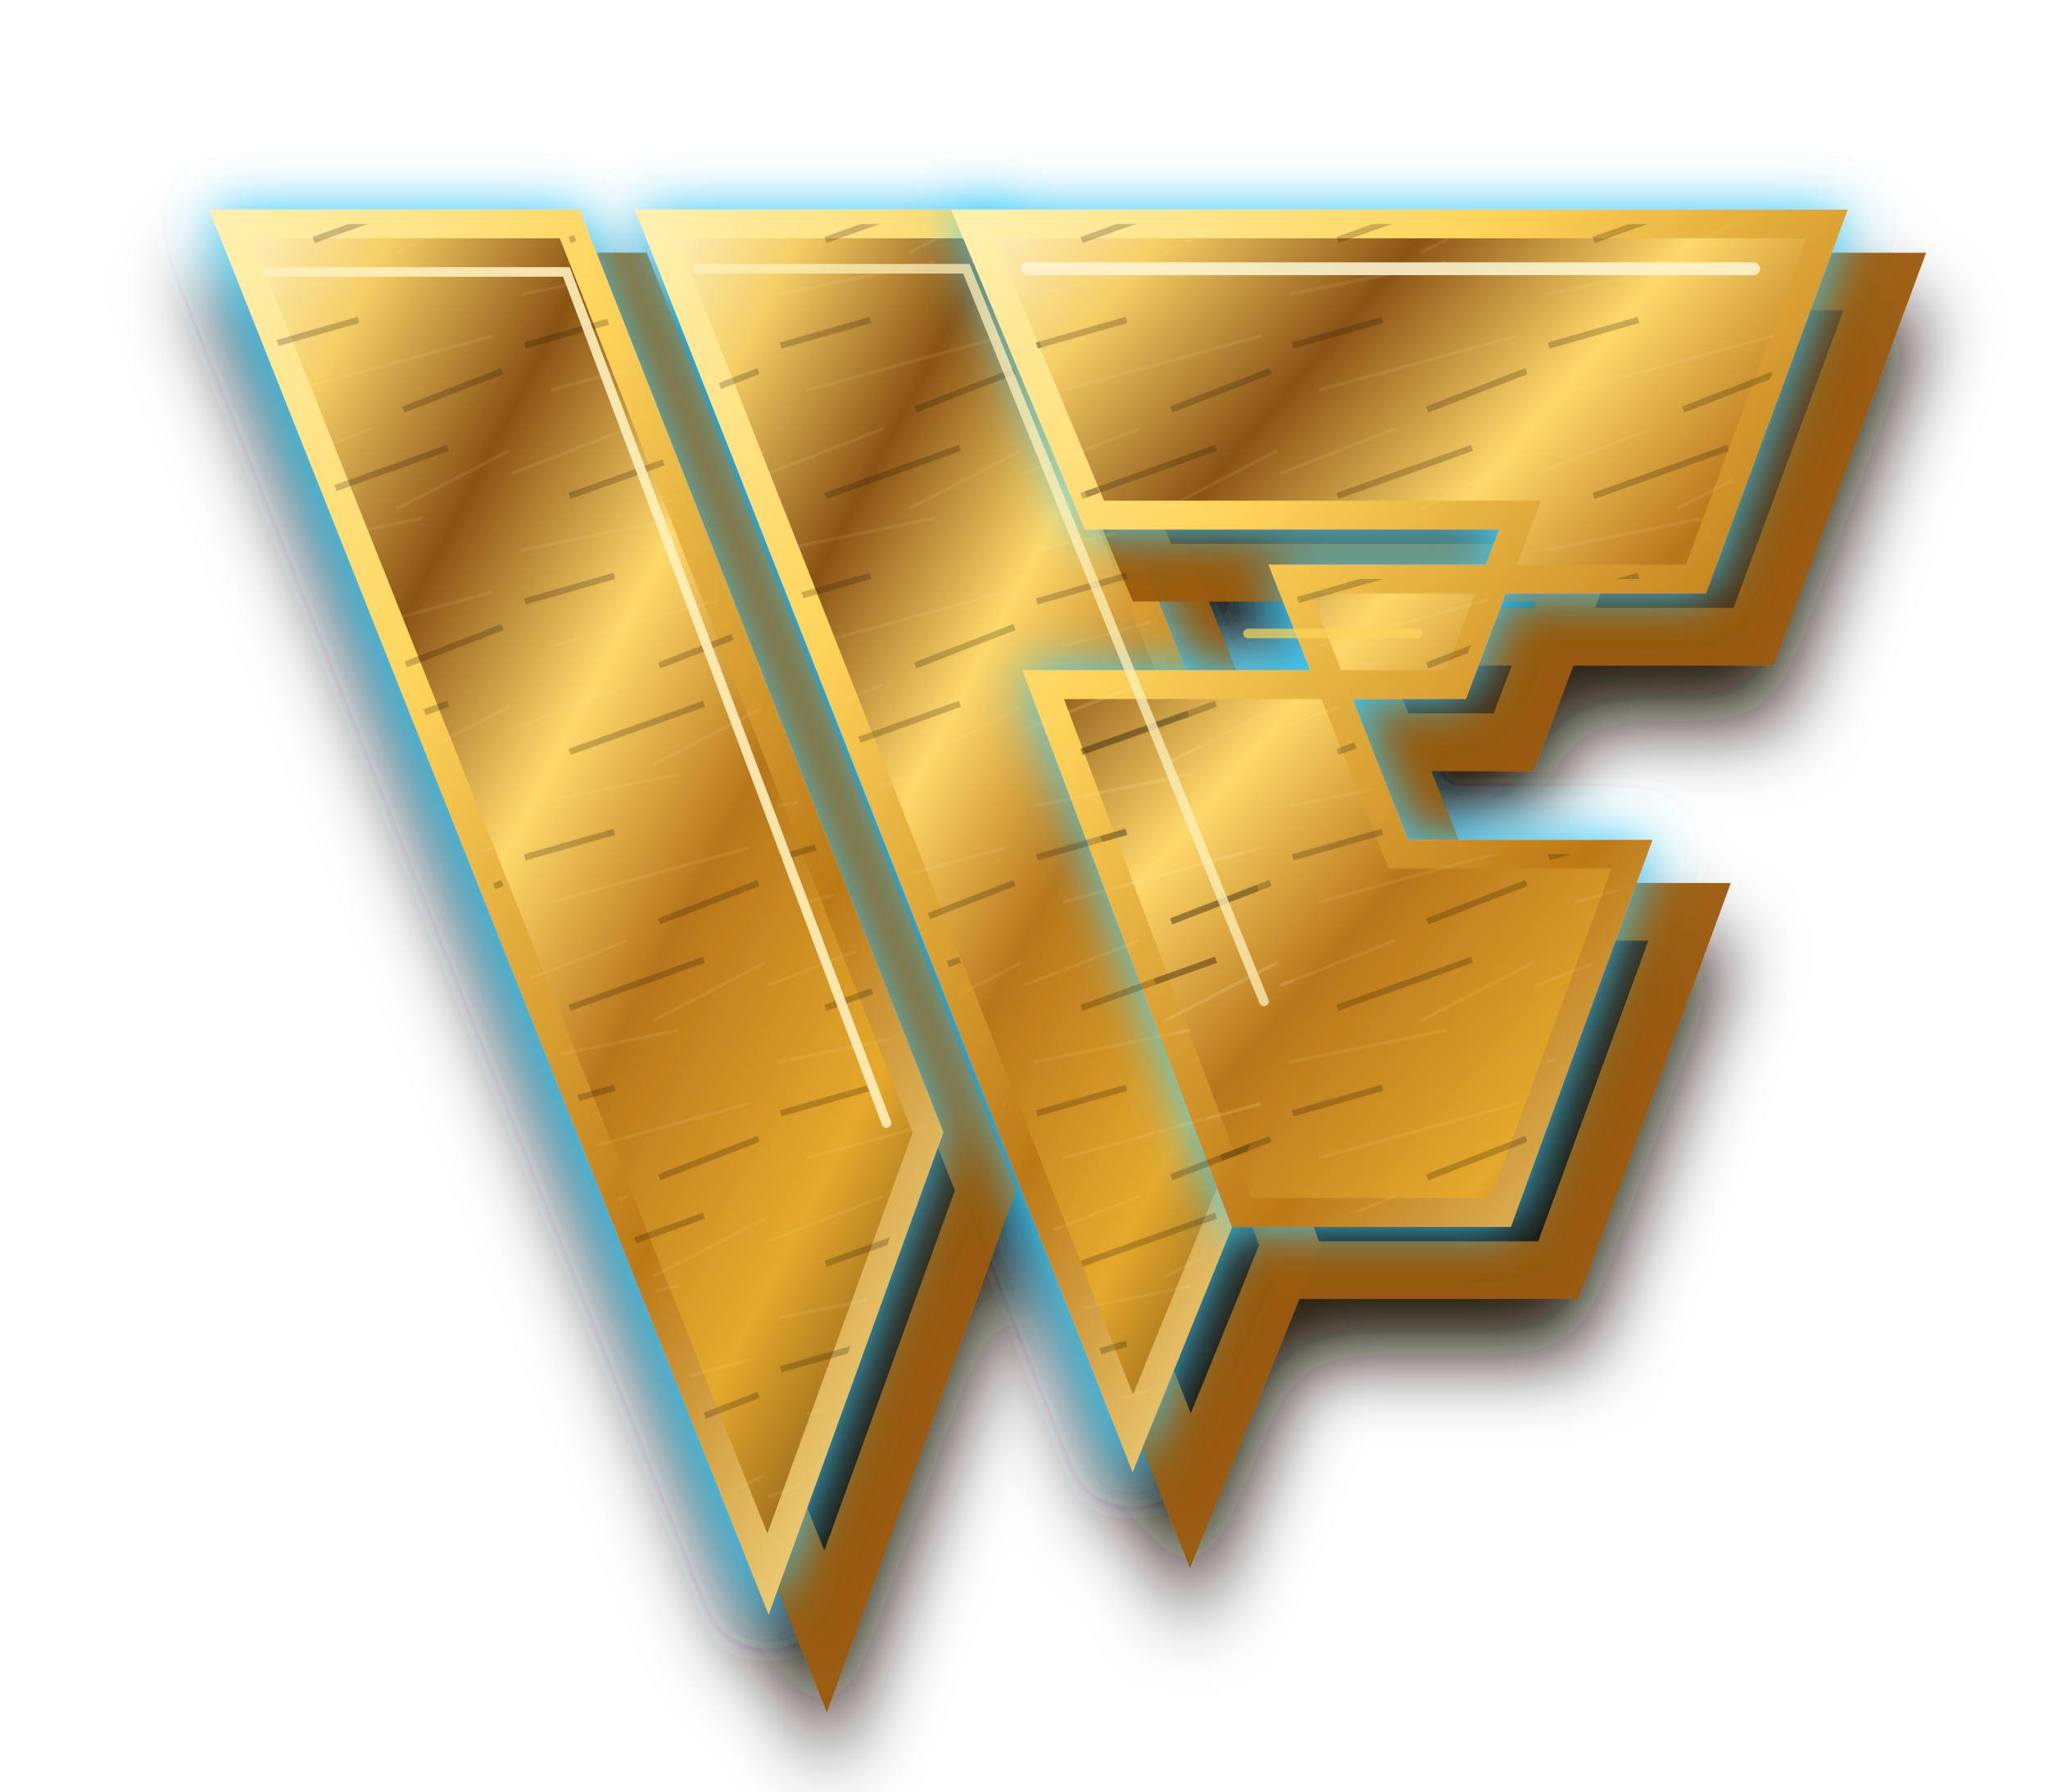
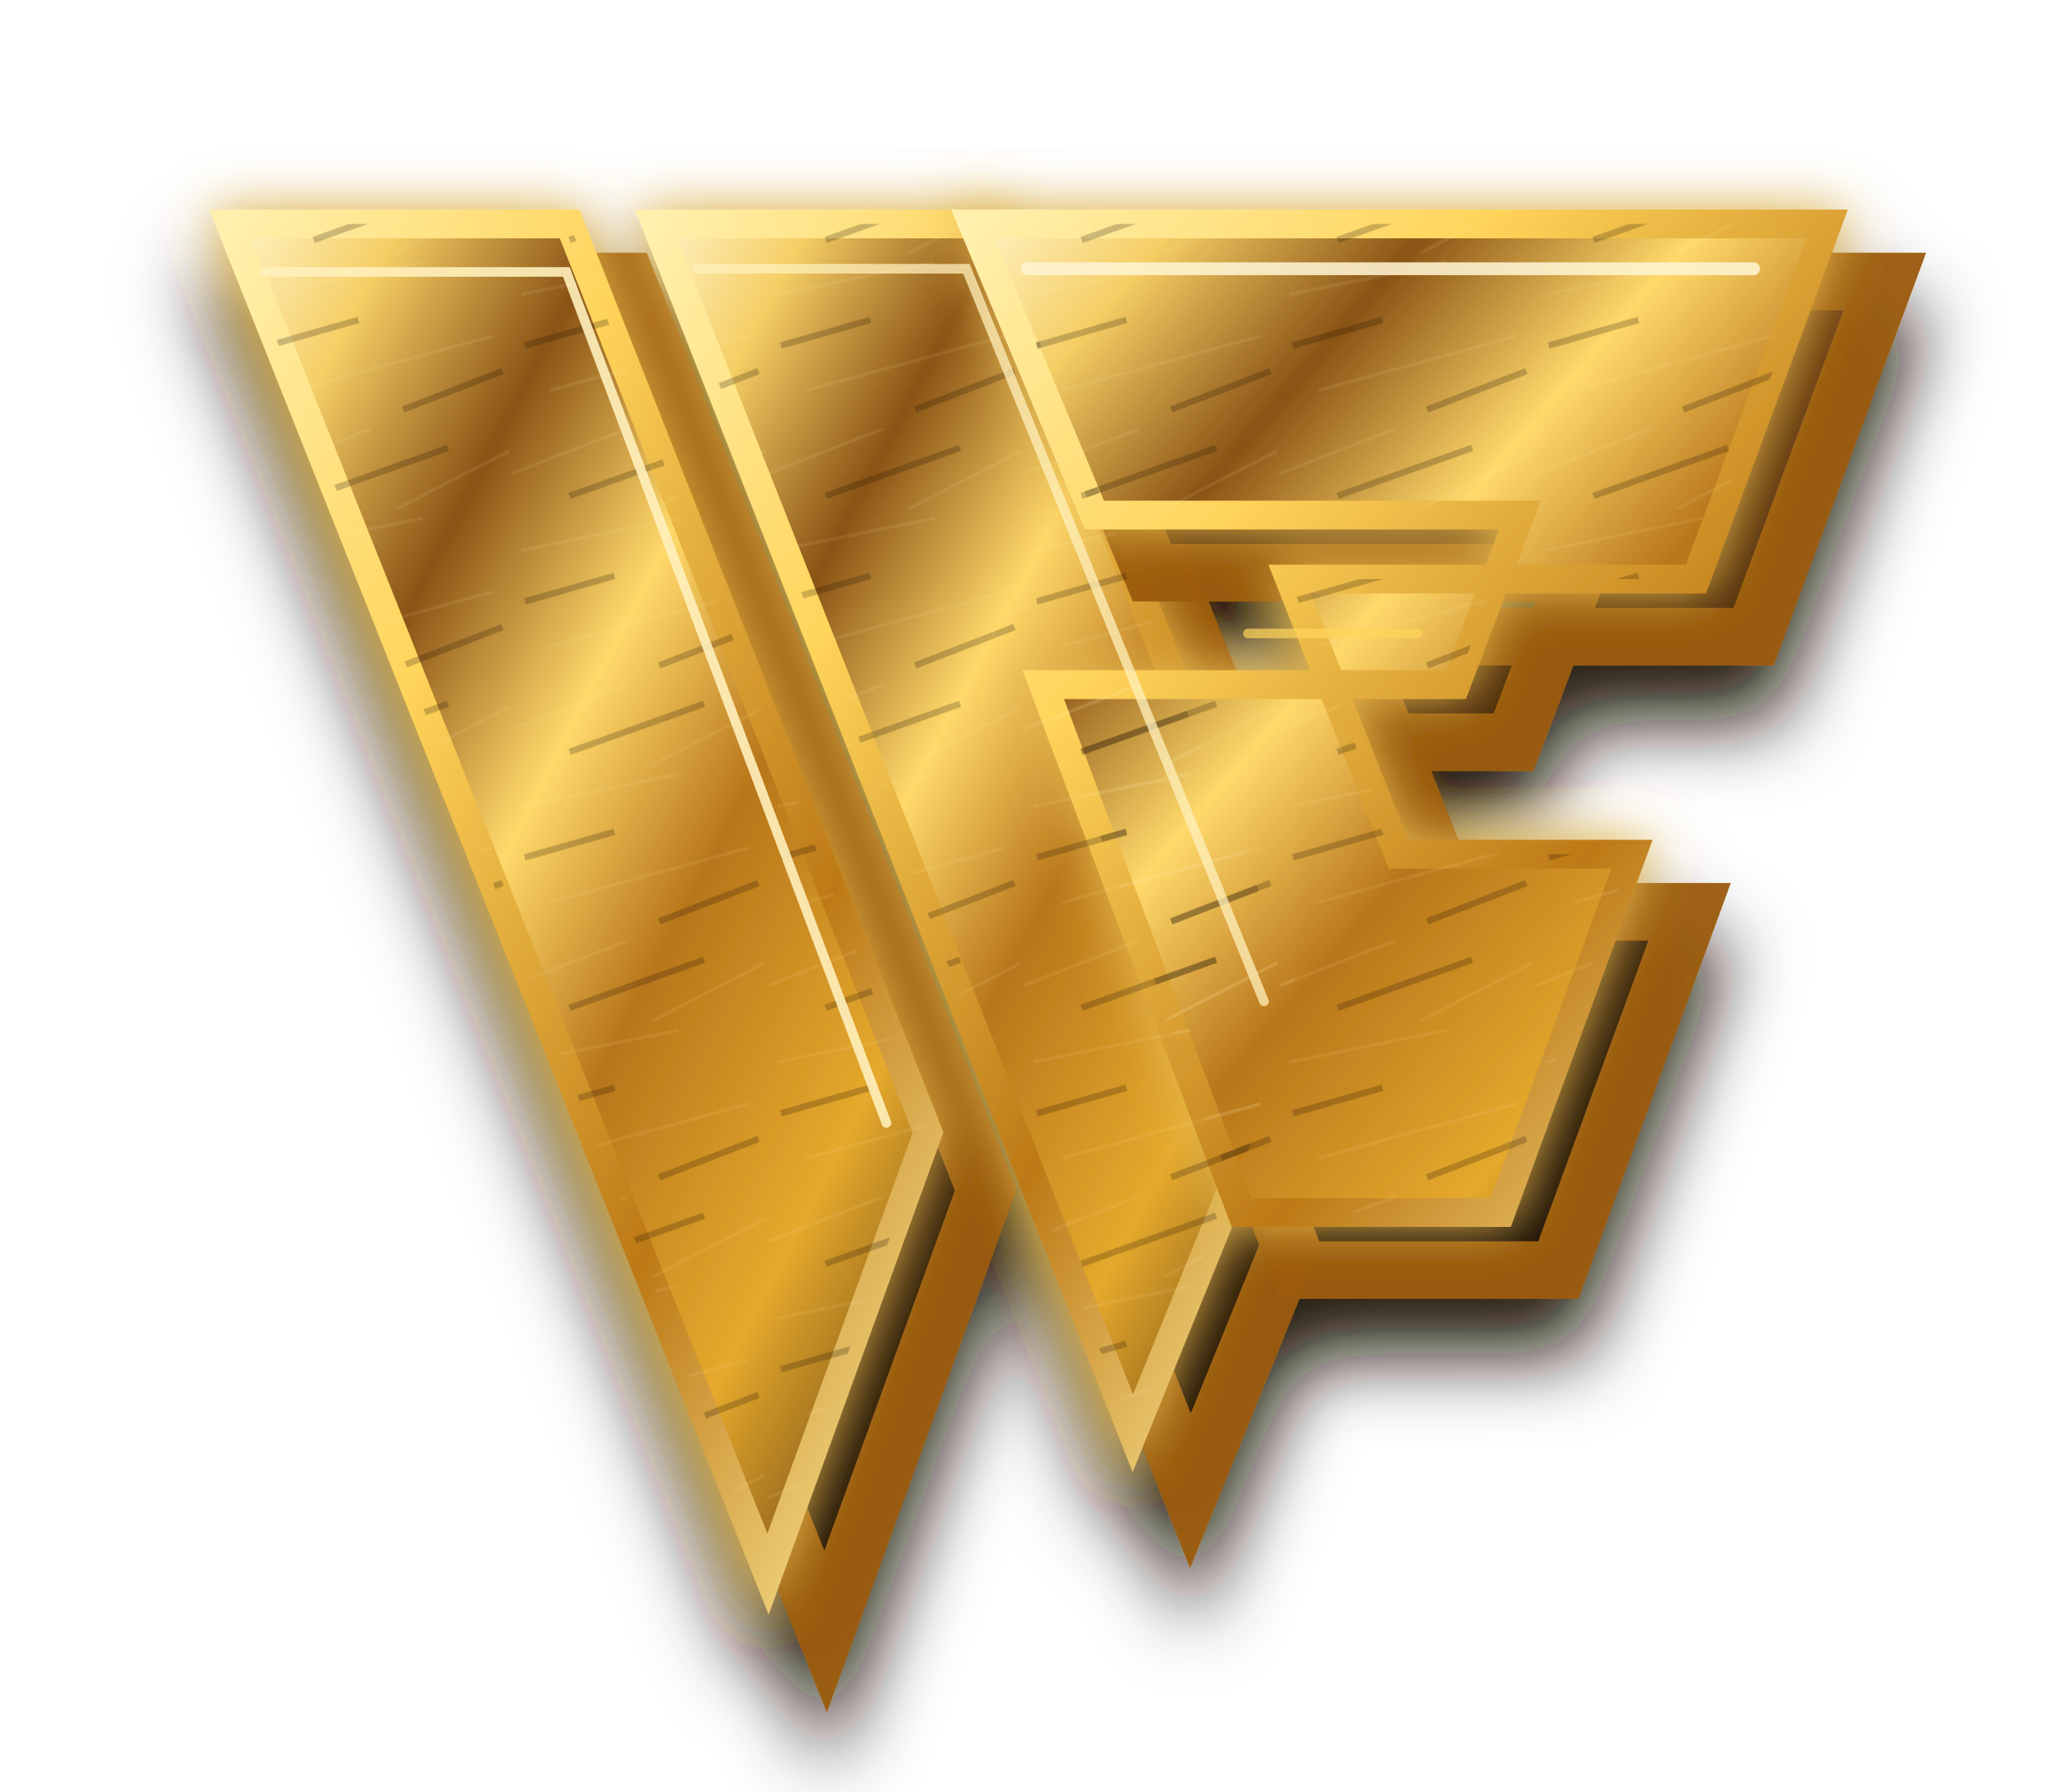
<svg xmlns="http://www.w3.org/2000/svg" viewBox="0 0 640 560" role="img" aria-labelledby="title desc">
  <defs>
    <linearGradient id="metal" x1="0" y1="0" x2="1" y2="1">
      <stop offset="0" stop-color="#fff4c7" />
      <stop offset=".12" stop-color="#f5ce65" />
      <stop offset=".27" stop-color="#8a5315" />
      <stop offset=".43" stop-color="#ffd96b" />
      <stop offset=".58" stop-color="#b8761b" />
      <stop offset=".78" stop-color="#e5a92d" />
      <stop offset="1" stop-color="#4c2b0c" />
    </linearGradient>
    <linearGradient id="edge" x1="0" y1="0" x2="1" y2="1">
      <stop offset="0" stop-color="#fff0ad" />
      <stop offset=".3" stop-color="#ffd45a" />
      <stop offset=".68" stop-color="#bd7916" />
      <stop offset="1" stop-color="#ffed9b" />
    </linearGradient>
    <linearGradient id="depth" x1="0" y1="0" x2="0" y2="1">
      <stop offset="0" stop-color="#6f3e0b" />
      <stop offset="1" stop-color="#160c04" />
    </linearGradient>
    <filter id="glow" x="-60%" y="-60%" width="220%" height="220%">
      <feGaussianBlur stdDeviation="8" result="b1" />
-       <feColorMatrix in="b1" type="matrix" values="0 0 0 0 0.05 0 0 0 0 0.65 0 0 0 0 1 0 0 0 1 0" result="blue" />
+       <feColorMatrix in="b1" type="matrix" values="0 0 0 0 0.78 0 0 0 0 0.48 0 0 0 0 0.08 0 0 0 1 0" result="blue" />
      <feMerge>
        <feMergeNode in="blue" />
        <feMergeNode in="SourceGraphic" />
      </feMerge>
    </filter>
    <filter id="shadow" x="-50%" y="-50%" width="200%" height="200%">
      <feDropShadow dx="0" dy="18" stdDeviation="12" flood-color="#120900" flood-opacity=".95" />
    </filter>
    <pattern id="scratches" width="80" height="80" patternUnits="userSpaceOnUse">
      <path d="M3 12L52 2M12 42L74 25M0 68L36 54M44 79L79 61" stroke="#fff0b3" stroke-opacity=".12" stroke-width="1" />
      <path d="M4 28L32 20M46 48L77 36M18 75L60 60" stroke="#170b02" stroke-opacity=".28" stroke-width="2" />
    </pattern>
  </defs>
  <g filter="url(#shadow)">
    <path d="M72 70L178 70L290 354L240 492L72 70Z" fill="url(#depth)" stroke="#9a5a0b" stroke-width="18" opacity=".95" transform="translate(18 18)" />
    <path d="M72 70L178 70L290 354L240 492L72 70Z" fill="url(#metal)" stroke="url(#edge)" stroke-width="9" filter="url(#glow)" />
    <path d="M205 70L310 70L408 315L354 448L205 70Z" fill="url(#depth)" stroke="#9a5a0b" stroke-width="18" opacity=".95" transform="translate(18 18)" />
    <path d="M205 70L310 70L408 315L354 448L205 70Z" fill="url(#metal)" stroke="url(#edge)" stroke-width="9" filter="url(#glow)" />
    <path d="M304 70H571L530 181H403L437 267H510L469 379H388L326 214H455L475 161H342L304 70Z" fill="url(#depth)" stroke="#9a5a0b" stroke-width="18" opacity=".95" transform="translate(18 18)" />
    <path d="M304 70H571L530 181H403L437 267H510L469 379H388L326 214H455L475 161H342L304 70Z" fill="url(#metal)" stroke="url(#edge)" stroke-width="9" filter="url(#glow)" />
  </g>
  <g opacity=".8">
    <path d="M72 70L178 70L290 354L240 492L72 70Z" fill="url(#scratches)" />
    <path d="M205 70L310 70L408 315L354 448L205 70Z" fill="url(#scratches)" />
    <path d="M304 70H571L530 181H403L437 267H510L469 379H388L326 214H455L475 161H342L304 70Z" fill="url(#scratches)" />
  </g>
  <g fill="none" stroke-linecap="round">
    <path d="M83 85L177 85L277 351" stroke="#fff0bb" stroke-width="3" opacity=".9" />
    <path d="M218 84L302 84L395 313" stroke="#fff0bb" stroke-width="3" opacity=".75" />
    <path d="M321 84H548" stroke="#fff4d0" stroke-width="4" opacity=".88" />
    <path d="M390 198H443" stroke="#ffd45a" stroke-width="3" opacity=".7" />
  </g>
</svg>
